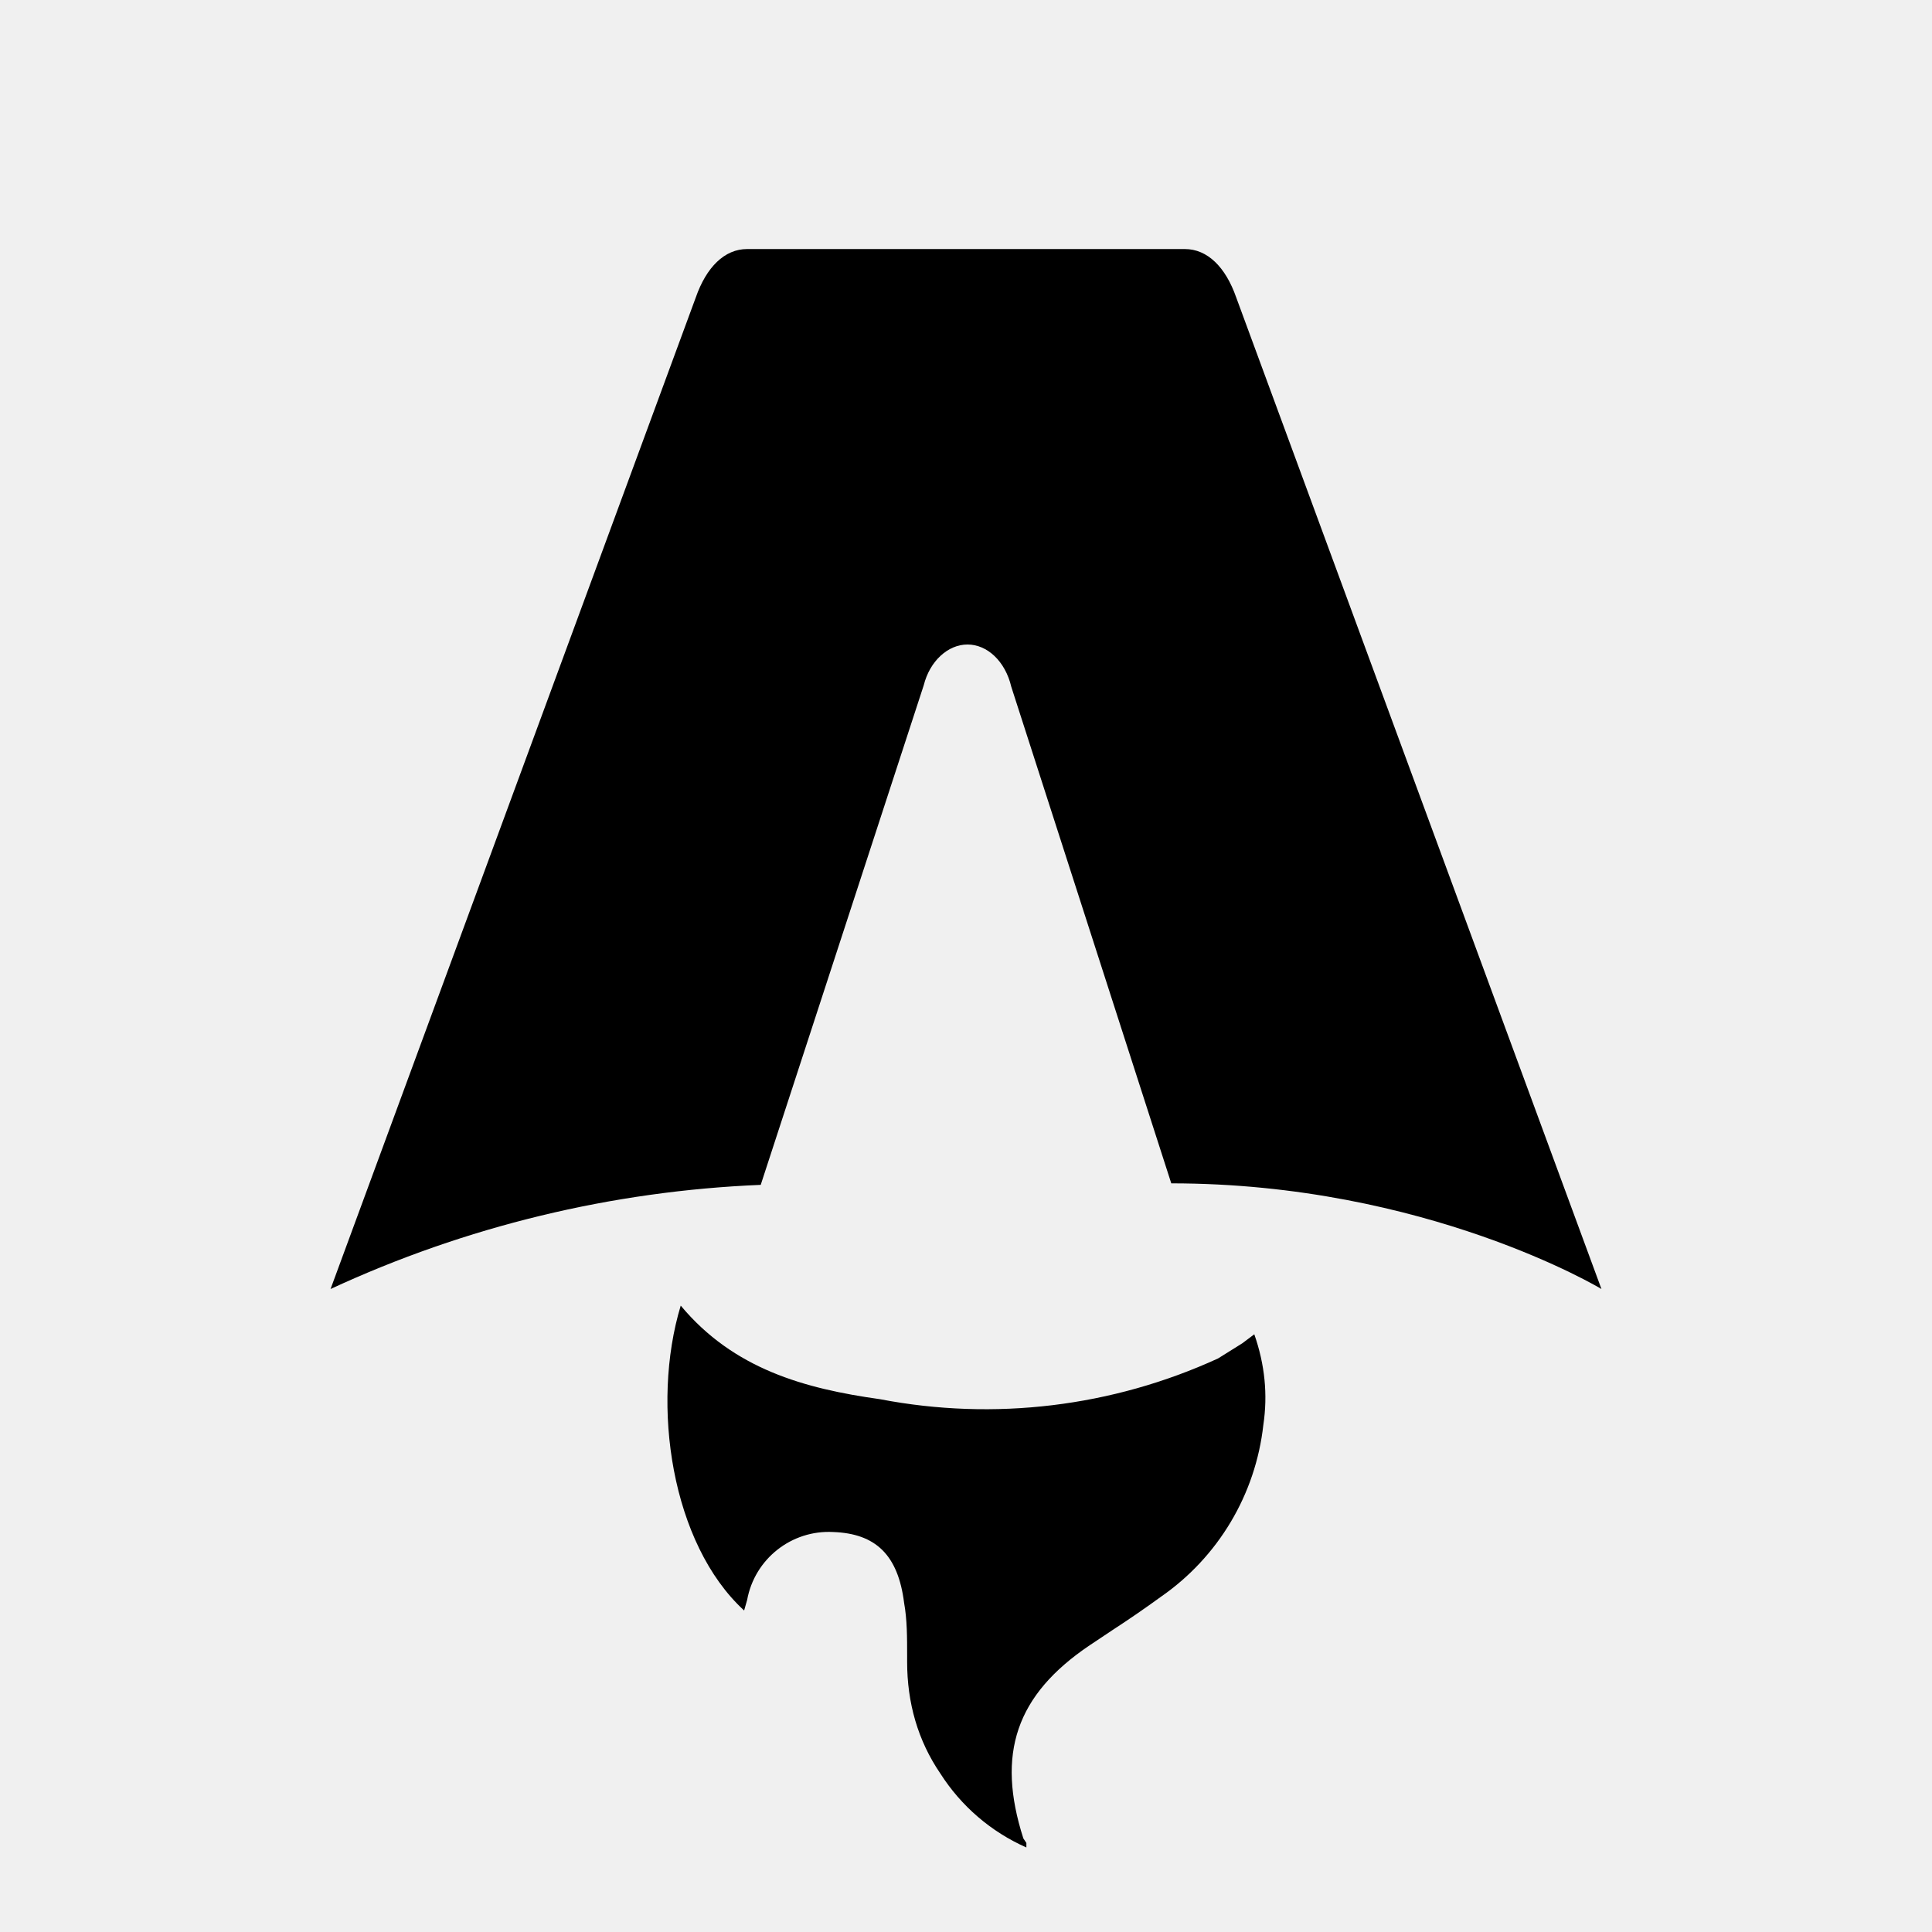
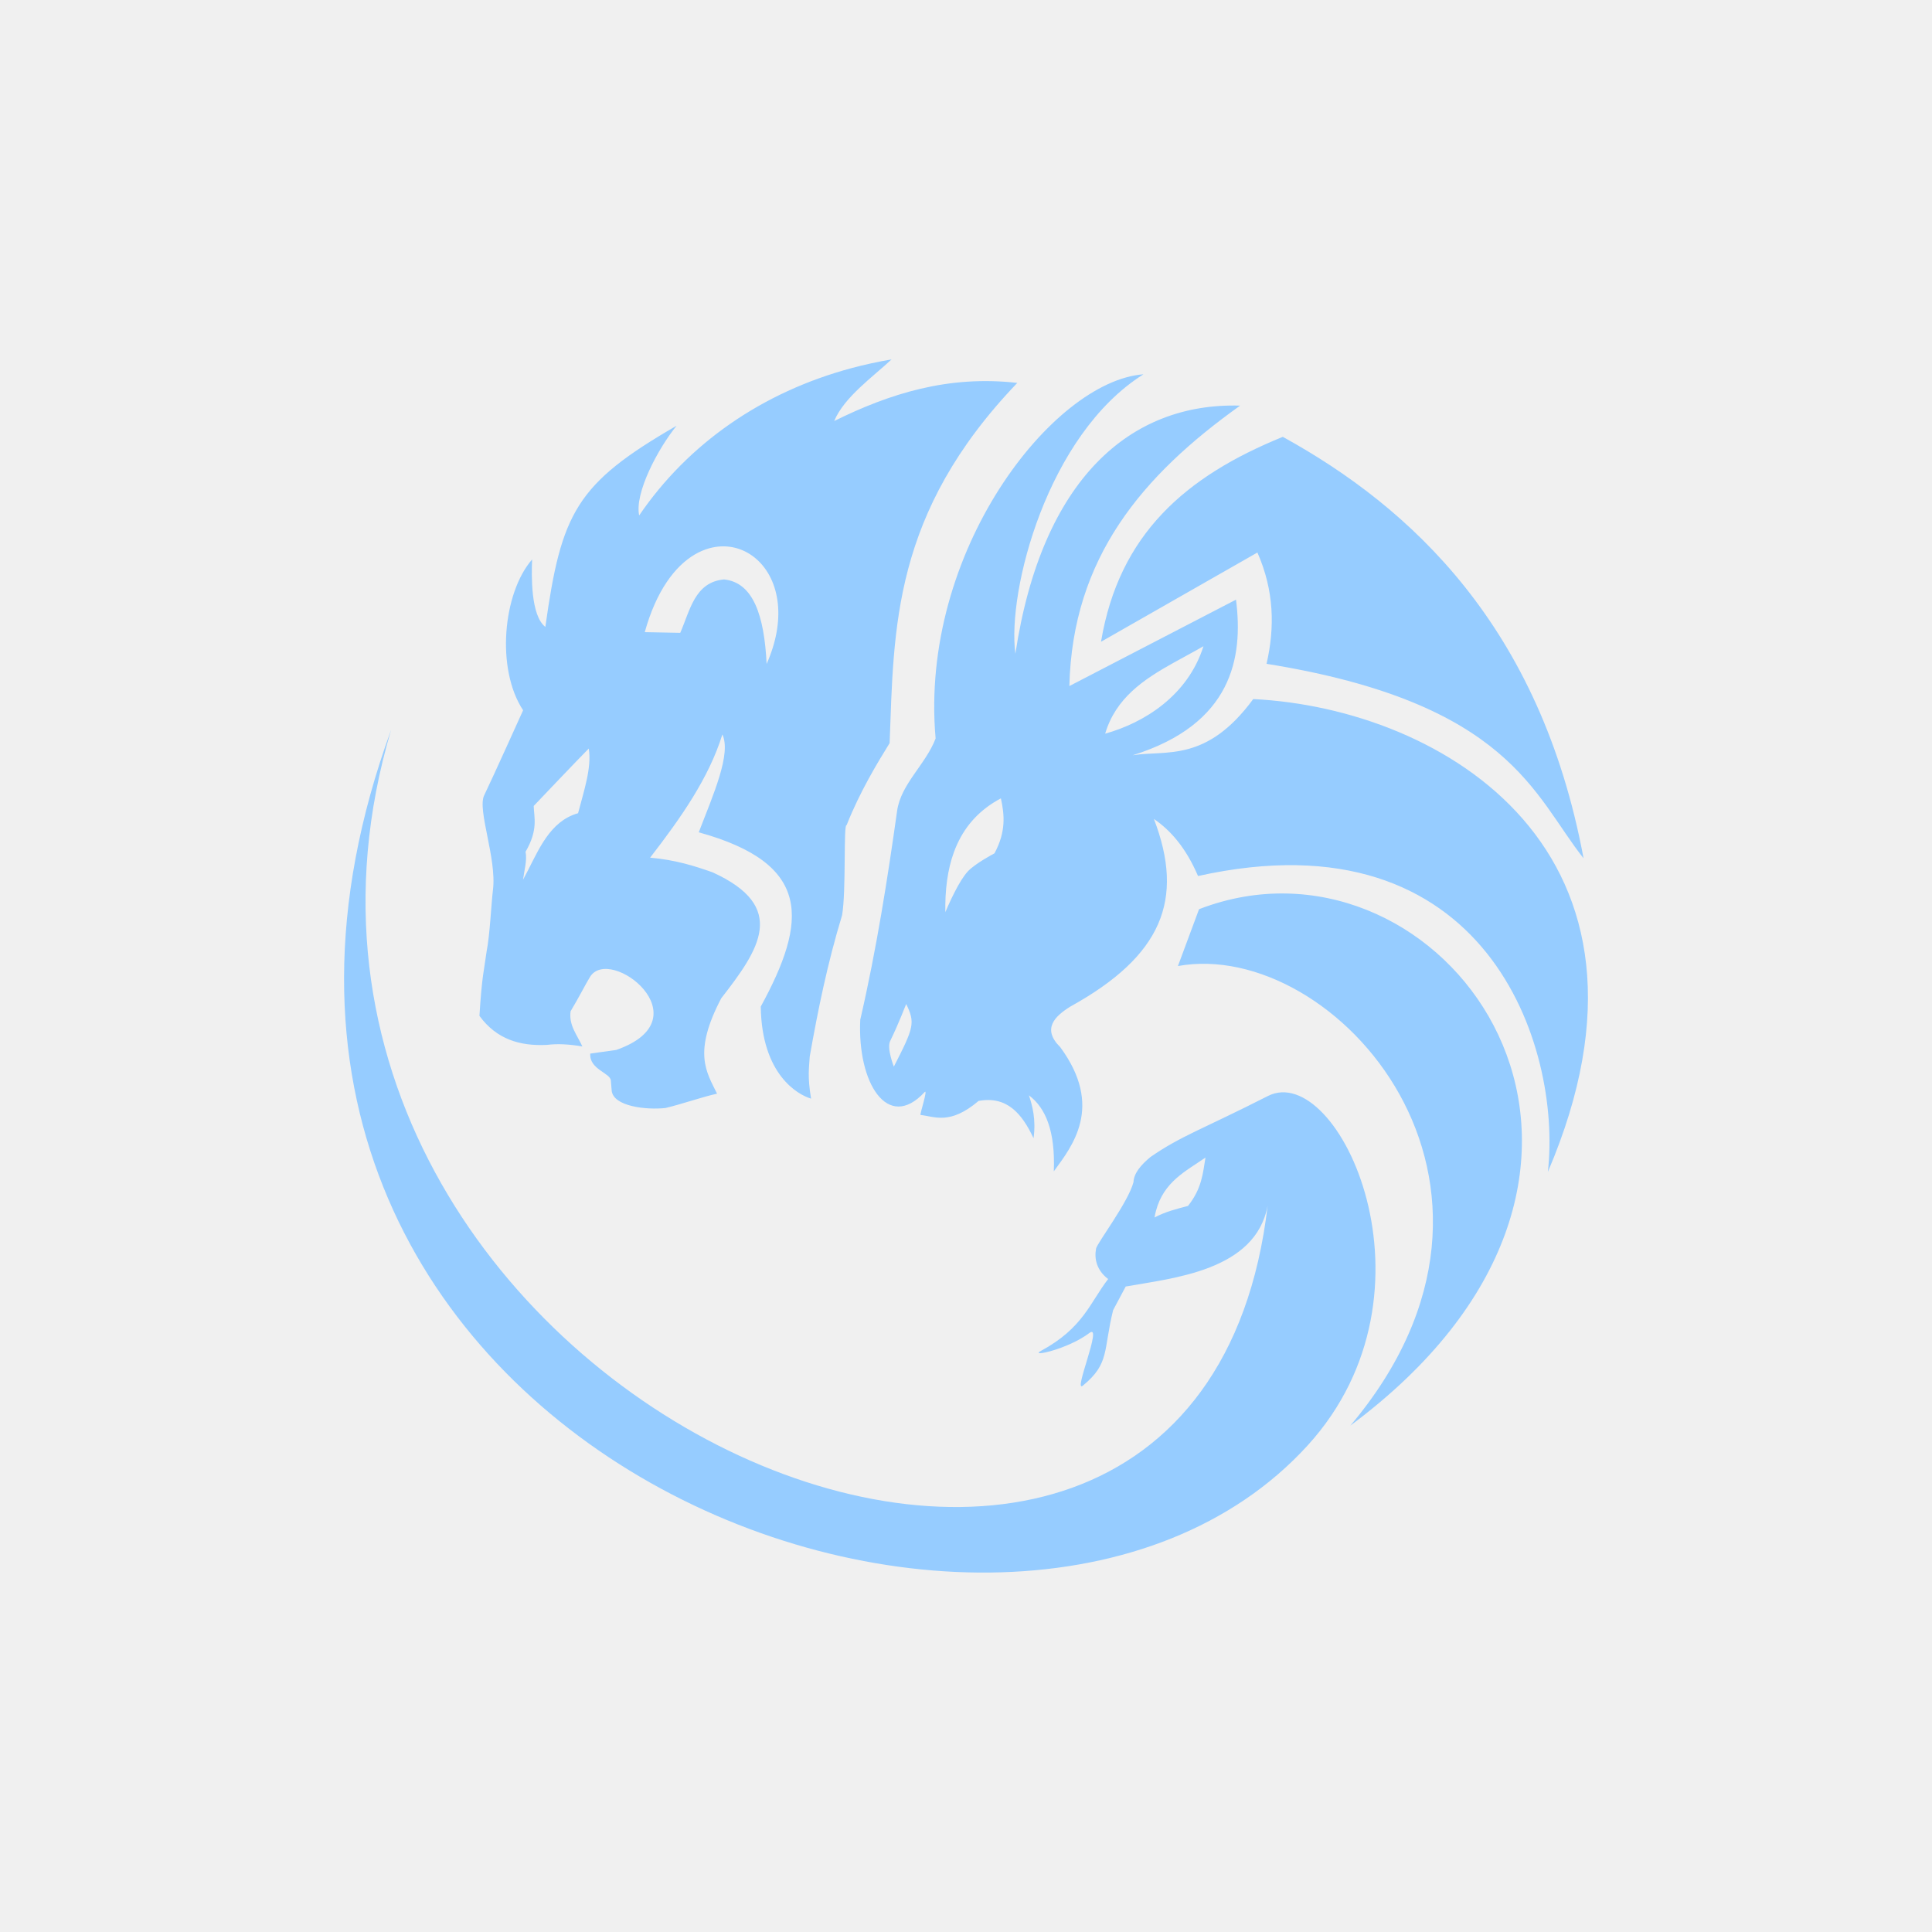
- <svg xmlns="http://www.w3.org/2000/svg" fill="none" viewBox="0 0 128 128">
-   <path d="M50.4 78.5a75.1 75.1 0 0 0-28.5 6.9l24.2-65.7c.7-2 1.9-3.2 3.4-3.2h29c1.5 0 2.7 1.2 3.4 3.2l24.2 65.7s-11.6-7-28.5-7L67 45.5c-.4-1.7-1.6-2.8-2.9-2.8-1.3 0-2.5 1.1-2.9 2.7L50.4 78.5Zm-1.1 28.2Zm-4.2-20.2c-2 6.6-.6 15.8 4.2 20.2a17.5 17.5 0 0 1 .2-.7 5.5 5.5 0 0 1 5.7-4.5c2.8.1 4.3 1.5 4.7 4.7.2 1.1.2 2.3.2 3.5v.4c0 2.7.7 5.2 2.2 7.4a13 13 0 0 0 5.7 4.9v-.3l-.2-.3c-1.8-5.6-.5-9.5 4.4-12.8l1.5-1a73 73 0 0 0 3.2-2.2 16 16 0 0 0 6.8-11.4c.3-2 .1-4-.6-6l-.8.6-1.6 1a37 37 0 0 1-22.4 2.7c-5-.7-9.7-2-13.2-6.2Z" />
-   <style>
-         path { fill: #000; }
-         @media (prefers-color-scheme: dark) {
-             path { fill: #FFF; }
-         }
-     </style>
+ <svg xmlns="http://www.w3.org/2000/svg" version="1.1" width="512" height="512" viewBox="0 0 512 512" id="svg1" xml:space="preserve">
+   <defs id="defs1" />
+   <g id="layer3" style="display:none">
+     <path id="path6" style="display:inline;opacity:0.5;fill:#000000;stroke:#000000" d="m 228.557,68.51 c -28.839,7.103 -37.531,10.224 -55.002,31.982 -1.766,-4.149 -1.692,-9.22 0.23,-15.213 -12.218,7.806 -19.119,18.397 -18.439,32.959 0,0 -18.667,13.034 -22.677,15.648 -4.01,2.614 -6.342,17.968 -12.073,25.289 -2.392,3.056 -7.477,10.825 -10.885,14.609 -3.301,4.17 -4.862,5.438 -11.525,15.213 0.8,8.58 5.75,13.838 12.678,17.516 2.919,1.281 5.838,3.252 8.758,5.762 0.417,-3.814 -0.274,-7.418 2.33,-10.686 4.302,-2.308 7.721,-4.517 10.086,-5.76 9.915,-5.21 22.822,27.94 -4.35,22.439 l -7.145,-2.996 c -2.668,3.795 2.153,7.874 1.152,9.91 l -1.289,2.627 c -2.086,4.247 5.761,10.208 10.971,12.584 4.8,1.506 11.074,2.762 15.211,4.15 0.585,-7.107 -0.015,-14.024 15.443,-23.51 17.042,-6.645 30.793,-13.019 16.824,-33.189 -3.64,-4.379 -7.535,-8.759 -13.598,-13.139 13.669,-5.384 26.849,-11.258 36.877,-20.283 -0.59,6.225 -11.295,13.799 -20.744,21.205 24.064,25.122 14.104,38.851 -10.602,53.473 -10.05,17.375 -3.882,27.944 -1.152,30.885 2.438,-6.256 4.134,-8.056 5.992,-10.832 9.095,-10.541 18.578,-20.953 29.502,-30.885 4.661,-5.355 14.259,-23.206 14.752,-22.127 8.41,-6.488 17.252,-11.151 23.279,-14.291 18.487,-28.509 35.347,-57.727 86.662,-71.91 -16.292,-12.418 -33.965,-16.556 -52.09,-17.979 6.149,-4.565 13.642,-5.764 20.973,-7.375 -30.09,-11.696 -58.183,-10.426 -84.586,1.844 2.315,-5.745 7.213,-10.95 14.436,-17.922 z m -6.244,36.201 c 12.749,0.081 19.533,12.452 13.49,25.197 -1.088,2.294 -2.59,4.601 -4.549,6.85 -1.959,2.249 -4.374,4.439 -7.283,6.504 6.672,-12.548 8.95,-22.622 1.975,-27.822 -7.829,-3.757 -13.297,2.73 -19.143,6.906 l -8.879,-5.525 c 9.13,-8.715 17.604,-12.152 24.389,-12.109 z m -56.133,33.119 c -2.015,5.202 -7.544,9.934 -12.447,14.75 -0.586,-0.156 -1.165,-0.274 -1.738,-0.357 -4.015,-0.581 -7.743,0.549 -11.303,2.324 -3.784,1.887 -7.378,4.502 -10.928,6.562 1.746,-2.202 4.01,-4.301 4.84,-6.686 6.569,-3.612 7.356,-7.456 8.988,-10.371 6.353,-1.753 14.347,-4.043 22.588,-6.223 z" />
+     <path id="path5" style="display:inline;opacity:0.5;fill:#000000;stroke:#000000" d="m 347.346,118.627 c -36.709,1.468 -76.885,30.074 -95.643,70.393 -7.238,5.879 -17.654,7.353 -23.264,14.539 -13.718,17.57 -29.061,36.609 -45.559,54.283 -11.423,17.718 -10.855,37.123 6.504,31.727 1.83,-0.569 -5.366,5.809 -4.969,5.94 3.783,2.735 6.718,7.9 19.143,5.63 9.11,3.23 10.446,10.995 9.682,19.984 3.876,-4.974 5.147,-9.708 5.828,-13.199 2.752,6.432 1.695,14.77 -5.492,26.172 9.393,-4.16 25.37,-10.244 22.617,-34.896 -2.319,-8.458 3.711,-9.812 9.621,-10.041 35.084,0.67 51.113,-11.777 55.646,-40.363 2.923,6.124 4.446,13.649 3.232,23.91 94.395,29.769 76.102,108.934 51.051,142.814 92.446,-65.272 47.791,-150.478 -5.494,-184.818 -24.229,10.607 -33.625,0.211 -44.266,-3.879 33.991,7.611 48.353,-9.767 55.898,-27.787 l -62.684,-0.646 c 25.527,-63.756 94.486,-52.647 128.275,-31.018 -7.798,-20.816 -68.906,-57.953 -132.475,-6.139 17.677,-21.593 40.206,-37.964 76.898,-39.098 -7.796,-2.741 -16.081,-3.847 -24.553,-3.508 z m 18.102,41.336 c -21.948,1.04 -37.165,12.702 -49.689,28.701 l 60.201,0.303 c -1.515,13.885 -7.507,24.671 -15.963,33.75 63.959,52.028 55.34,82.969 59.281,109.295 25.672,-75.309 3.675,-125.281 -29.49,-169.316 -8.961,-2.247 -17.024,-3.079 -24.34,-2.732 z m -32.219,46.904 c 3.813,0.056 7.653,0.211 11.453,0.211 -12.807,11.722 -30.059,12.252 -43.084,8.887 9.015,-8.537 20.193,-9.266 31.631,-9.098 z m -72.635,10.395 c -1.698,5.381 -4.068,10.527 -11.033,14.846 0,0 -1.847,-0.075 -4.125,-0.012 -2.277,0.063 -4.985,0.263 -6.709,0.814 -0.995,0.318 -2.13,0.835 -3.307,1.459 -1.177,0.624 -2.394,1.354 -3.559,2.096 -3.424,2.182 -6.375,4.469 -6.375,4.469 3.559,-6.412 7.677,-11.906 12.568,-15.984 0.768,-0.64 1.556,-1.246 2.363,-1.814 5.65,-3.981 12.278,-6.159 20.176,-5.873 z m -61.789,43.732 c -0.545,6.913 -1.504,7.969 -14.043,16.049 2e-4,-0.001 0.948,-6.5 3.211,-8.023 5.809,-3.91 10.658,-7.985 10.832,-8.025 z m 100.639,21.484 -15.619,12.926 c 50.178,17.98 72.892,114.368 -26.658,150.26 146.293,-3.899 128.559,-149.743 42.277,-163.186 z" />
+     <path id="path17" style="opacity:0.5;fill:#000000;stroke:#000000;stroke-width:0;stroke-dasharray:none" d="M 101.95,271.271 C 94.321,270.648 84.287,275.397 84.048,285.07 80.324,435.773 299.299,509.064 313.802,356.683 258.637,462.773 140.534,391.701 112.776,322.541 99.138,311.838 98.592,304.819 97.474,297.005 c 5.819,21.315 38.355,29.905 54.082,31.33 l 4.85,7.461 c 4.489,13.155 2.625,17.528 12.176,24.092 3.696,2.54 -8.586,-20.319 -3.662,-17.227 7.706,4.841 20.762,6.349 16.543,4.521 -14.685,-6.36 -17.625,-14.586 -24.311,-21.83 3.593,-3.262 4.039,-7.179 3.111,-10.443 -0.502,-1.767 -11.987,-14.417 -14.301,-20.887 -0.396,-2.993 -2.986,-5.499 -6.342,-7.834 -10.509,-5.997 -22.689,-13.694 -37.67,-14.918 z m 19.463,16.693 c 6.899,3.948 14.516,6.764 17.928,16.191 0.248,0.685 0.474,1.404 0.676,2.162 -3.863,-1.618 -7.516,-2.182 -11.41,-2.852 -5.121,-5.394 -5.885,-10.425 -7.193,-15.502 z" />
+   </g>
+   <g id="g22" style="display:none">
+     <path id="path20" style="display:inline;opacity:0.5;fill:#000000;stroke:#000000" d="m 228.557,68.51 c -28.839,7.103 -37.531,10.224 -55.002,31.982 -1.766,-4.149 -1.692,-9.22 0.23,-15.213 -12.218,7.806 -19.119,18.397 -18.439,32.959 0,0 -18.667,13.034 -22.677,15.648 -4.01,2.614 -6.342,17.968 -12.073,25.289 -2.392,3.056 -7.477,10.825 -10.885,14.609 -3.301,4.17 -4.862,5.438 -11.525,15.213 0.8,8.58 5.75,13.838 12.678,17.516 2.919,1.281 5.838,3.252 8.758,5.762 0.417,-3.814 -0.274,-7.418 2.33,-10.686 4.302,-2.308 7.721,-4.517 10.086,-5.76 9.915,-5.21 22.822,27.94 -4.35,22.439 l -7.145,-2.996 c -2.668,3.795 2.153,7.874 1.152,9.91 l -1.289,2.627 c -2.086,4.247 5.761,10.208 10.971,12.584 4.8,1.506 11.074,2.762 15.211,4.15 0.585,-7.107 -0.015,-14.024 15.443,-23.51 17.042,-6.645 30.793,-13.019 16.824,-33.189 -3.64,-4.379 -7.535,-8.759 -13.598,-13.139 13.669,-5.384 26.849,-11.258 36.877,-20.283 -0.59,6.225 -11.295,13.799 -20.744,21.205 24.064,25.122 14.104,38.851 -10.602,53.473 -10.05,17.375 -3.882,27.944 -1.152,30.885 2.438,-6.256 4.134,-8.056 5.992,-10.832 9.095,-10.541 18.578,-20.953 29.502,-30.885 4.661,-5.355 14.259,-23.206 14.752,-22.127 8.41,-6.488 17.252,-11.151 23.279,-14.291 18.487,-28.509 35.347,-57.727 86.662,-71.91 -16.292,-12.418 -33.965,-16.556 -52.09,-17.979 6.149,-4.565 13.642,-5.764 20.973,-7.375 -30.09,-11.696 -58.183,-10.426 -84.586,1.844 2.315,-5.745 7.213,-10.95 14.436,-17.922 z m -6.244,36.201 c 12.749,0.081 19.533,12.452 13.49,25.197 -1.088,2.294 -2.59,4.601 -4.549,6.85 -1.959,2.249 -4.374,4.439 -7.283,6.504 6.672,-12.548 8.95,-22.622 1.975,-27.822 -7.829,-3.757 -13.297,2.73 -19.143,6.906 l -8.879,-5.525 c 9.13,-8.715 17.604,-12.152 24.389,-12.109 z m -56.133,33.119 c -2.015,5.202 -7.544,9.934 -12.447,14.75 -0.586,-0.156 -1.165,-0.274 -1.738,-0.357 -4.015,-0.581 -7.743,0.549 -11.303,2.324 -3.784,1.887 -7.378,4.502 -10.928,6.562 1.746,-2.202 4.01,-4.301 4.84,-6.686 6.569,-3.612 7.356,-7.456 8.988,-10.371 6.353,-1.753 14.347,-4.043 22.588,-6.223 z" />
+     <path id="path21" style="display:inline;opacity:0.5;fill:#000000;stroke:#000000" d="m 347.346,118.627 c -36.709,1.468 -76.885,30.074 -95.643,70.393 -7.238,5.879 -17.654,7.353 -23.264,14.539 -13.718,17.57 -29.061,36.609 -45.559,54.283 -11.423,17.718 -10.855,37.123 6.504,31.727 1.83,-0.569 -5.366,5.809 -4.969,5.94 3.783,2.735 6.718,7.9 19.143,5.63 9.11,3.23 10.446,10.995 9.682,19.984 3.876,-4.974 5.147,-9.708 5.828,-13.199 2.752,6.432 1.695,14.77 -5.492,26.172 9.393,-4.16 25.37,-10.244 22.617,-34.896 -2.319,-8.458 3.711,-9.812 9.621,-10.041 35.084,0.67 51.113,-11.777 55.646,-40.363 2.923,6.124 4.446,13.649 3.232,23.91 94.395,29.769 76.102,108.934 51.051,142.814 92.446,-65.272 47.791,-150.478 -5.494,-184.818 -24.229,10.607 -33.625,0.211 -44.266,-3.879 33.991,7.611 48.353,-9.767 55.898,-27.787 l -62.684,-0.646 c 25.527,-63.756 94.486,-52.647 128.275,-31.018 -7.798,-20.816 -68.906,-57.953 -132.475,-6.139 17.677,-21.593 40.206,-37.964 76.898,-39.098 -7.796,-2.741 -16.081,-3.847 -24.553,-3.508 z m 18.102,41.336 c -21.948,1.04 -37.165,12.702 -49.689,28.701 l 60.201,0.303 c -1.515,13.885 -7.507,24.671 -15.963,33.75 63.959,52.028 55.34,82.969 59.281,109.295 25.672,-75.309 3.675,-125.281 -29.49,-169.316 -8.961,-2.247 -17.024,-3.079 -24.34,-2.732 z m -32.219,46.904 c 3.813,0.056 7.653,0.211 11.453,0.211 -12.807,11.722 -30.059,12.252 -43.084,8.887 9.015,-8.537 20.193,-9.266 31.631,-9.098 z m -72.635,10.395 c -1.698,5.381 -4.068,10.527 -11.033,14.846 0,0 -1.847,-0.075 -4.125,-0.012 -2.277,0.063 -4.985,0.263 -6.709,0.814 -0.995,0.318 -2.13,0.835 -3.307,1.459 -1.177,0.624 -2.394,1.354 -3.559,2.096 -3.424,2.182 -6.375,4.469 -6.375,4.469 3.559,-6.412 7.677,-11.906 12.568,-15.984 0.768,-0.64 1.556,-1.246 2.363,-1.814 5.65,-3.981 12.278,-6.159 20.176,-5.873 z m -61.789,43.732 c -0.545,6.913 -1.504,7.969 -14.043,16.049 2e-4,-0.001 0.948,-6.5 3.211,-8.023 5.809,-3.91 10.658,-7.985 10.832,-8.025 z m 100.639,21.484 -15.619,12.926 c 50.178,17.98 72.892,114.368 -26.658,150.26 146.293,-3.899 128.559,-149.743 42.277,-163.186 z" />
+     <path id="path22" style="opacity:0.5;fill:#000000;stroke:#000000;stroke-width:0;stroke-dasharray:none" d="M 101.95,271.271 C 94.321,270.648 84.287,275.397 84.048,285.07 80.324,435.773 299.299,509.064 313.802,356.683 258.637,462.773 140.534,391.701 112.776,322.541 99.138,311.838 98.592,304.819 97.474,297.005 c 5.819,21.315 38.355,29.905 54.082,31.33 l 4.85,7.461 c 4.489,13.155 2.625,17.528 12.176,24.092 3.696,2.54 -8.586,-20.319 -3.662,-17.227 7.706,4.841 20.762,6.349 16.543,4.521 -14.685,-6.36 -17.625,-14.586 -24.311,-21.83 3.593,-3.262 4.039,-7.179 3.111,-10.443 -0.502,-1.767 -11.987,-14.417 -14.301,-20.887 -0.396,-2.993 -2.986,-5.499 -6.342,-7.834 -10.509,-5.997 -22.689,-13.694 -37.67,-14.918 z m 19.463,16.693 c 6.899,3.948 14.516,6.764 17.928,16.191 0.248,0.685 0.474,1.404 0.676,2.162 -3.863,-1.618 -7.516,-2.182 -11.41,-2.852 -5.121,-5.394 -5.885,-10.425 -7.193,-15.502 z" />
+   </g>
+   <g id="layer4" style="fill:#0b1326;fill-opacity:1">
+     <path id="path19" style="display:inline;opacity:1;fill:#96ccff;fill-opacity:1;stroke:#96ccff;stroke-width:0;stroke-dasharray:none;stroke-opacity:1" d="m 236.271,95.249 c -3.579,0.603 -7.077,1.363 -10.488,2.274 -23.882,6.375 -43.493,20.139 -56.396,39.071 -1.266,-5.921 4.978,-17.69 9.918,-23.771 -26.662,15.406 -30.547,23.04 -34.781,53.313 -3.925,-3.021 -3.671,-13.754 -3.508,-17.879 -7.761,8.917 -9.618,29.037 -2.387,39.973 0,0 -8.417,18.664 -10.312,22.53 -1.894,3.866 3.376,16.802 2.32,25.097 -0.441,3.462 -0.792,11.806 -1.682,16.299 -0.63,4.742 -1.25,6.438 -1.897,17.058 4.569,6.26 10.813,8.043 17.858,7.694 2.845,-0.355 6.009,-0.177 9.42,0.417 -1.434,-3.138 -3.629,-5.604 -3.122,-9.327 2.261,-3.764 3.885,-7.044 5.14,-9.093 5.26,-8.59 30.497,11.075 6.974,19.338 l -6.9,0.973 c -0.313,4.16 5.29,5.093 5.455,7.126 l 0.213,2.623 c 0.344,4.242 9.15,5.232 14.269,4.668 4.401,-1.047 9.828,-2.966 13.663,-3.798 -2.82,-5.759 -6.47,-10.824 1.103,-25.271 10.105,-12.981 17.794,-24.238 -2.286,-33.387 -4.829,-1.707 -9.855,-3.296 -16.555,-3.888 8.08,-10.454 15.556,-21.061 19.146,-32.651 2.411,5.08 -2.371,15.861 -6.26,25.934 30.158,8.325 28.786,23.516 16.434,46.188 0.237,18.05 9.87,23.375 13.333,24.389 -0.997,-5.956 -0.517,-8.127 -0.36,-11.128 2.172,-12.331 4.704,-24.741 8.569,-37.443 1.134,-6.284 0.329,-24.494 1.206,-23.887 3.509,-8.885 8.19,-16.556 11.401,-21.758 1.153,-30.536 0.723,-60.872 33.832,-95.459 -18.304,-2.091 -33.862,2.852 -48.518,10.1 2.648,-6.358 10.276,-11.705 15.197,-16.325 z m 11.677,100.458 c -2.639,6.904 -9.204,12.045 -10.208,19.201 -2.453,17.499 -5.441,36.651 -9.761,55.323 -0.819,16.69 7.26,29.787 17.038,19.202 1.011,-1.094 -1.285,5.837 -1.07,6.044 l 9e-4,9.1e-4 c 6.7e-4,4.2e-4 0.002,0.002 0.004,0.004 l 9.1e-4,-2.3e-4 9e-4,-2.4e-4 9e-4,-2.2e-4 c 9.1e-4,-2.9e-4 0.004,-6e-4 0.005,-6.8e-4 3.681,0.378 7.743,2.761 15.372,-3.722 7.534,-1.393 11.529,3.408 14.568,9.882 0.689,-4.951 -0.316,-8.703 -1.232,-11.37 4.439,3.325 7.018,9.465 6.603,20.142 4.799,-6.579 13.356,-17.086 1.695,-32.918 -4.944,-4.887 -1.341,-8.209 2.626,-10.708 24.35,-13.446 30.421,-28.343 22.203,-49.764 4.434,3.045 8.462,7.607 11.696,15.132 76.6,-16.977 96.475,45.236 92.706,78.424 36.259,-84.773 -27.888,-122.86 -78.078,-125.315 -12.429,16.885 -23,13.472 -31.926,14.882 26.351,-8.247 29.323,-25.868 27.361,-41.23 l -44.159,22.893 c 0.802,-34.039 19.376,-55.856 45.25,-74.313 -29.047,-0.861 -52.549,19.395 -59.559,65.752 -2.222,-16.59 8.457,-58.06 33.939,-74.051 -23.975,1.749 -59.456,46.95 -55.077,96.512 z m 92.012,-79.94 c -25.803,10.487 -43.42,25.812 -48.18,54.307 l 41.447,-23.652 c 4.463,10.132 4.626,19.911 2.42,29.496 64.528,10.367 70.873,35.025 84.013,51.536 -11.451,-61.439 -45.763,-92.994 -79.699,-111.686 z m -150.46,29.197 c 8.134,-1.316 15.671,4.873 16.657,15.232 0.216,2.273 0.117,4.746 -0.36,7.385 -0.477,2.639 -1.335,5.443 -2.632,8.378 -0.624,-12.766 -3.504,-21.597 -11.287,-22.402 -7.778,0.703 -9.013,8.234 -11.606,14.152 l -9.405,-0.182 c 3.039,-10.936 8.005,-17.494 13.266,-20.585 1.236,-0.726 2.487,-1.259 3.734,-1.615 0.546,-0.155 1.091,-0.276 1.633,-0.364 z m -33.48,53.413 c 0.839,4.946 -1.253,11.148 -2.822,17.127 -0.524,0.149 -1.025,0.322 -1.506,0.522 -3.369,1.4 -5.729,3.992 -7.662,7.002 -2.054,3.2 -3.627,6.874 -5.42,10.101 0.335,-2.505 1.12,-5.169 0.662,-7.393 3.411,-5.815 2.248,-9.147 2.167,-12.15 4.1,-4.28 9.219,-9.729 14.582,-15.208 z m 162.914,-27.124 c -4.146,13.123 -15.78,20.324 -26.055,23.176 2.805,-9.433 10.191,-14.363 18.11,-18.781 2.64,-1.473 5.337,-2.889 7.946,-4.395 z m -53.69,40.319 c 0.967,4.367 1.381,8.838 -1.689,14.564 0,0 -1.299,0.682 -2.838,1.628 -1.538,0.946 -3.318,2.156 -4.284,3.218 -0.557,0.613 -1.13,1.416 -1.691,2.311 -0.561,0.895 -1.106,1.88 -1.611,2.85 -1.486,2.855 -2.607,5.594 -2.607,5.594 -0.098,-5.812 0.551,-11.215 2.293,-15.953 0.273,-0.744 0.574,-1.473 0.903,-2.184 2.301,-4.973 5.988,-9.094 11.523,-12.027 z m 64.442,26.066 c -1.951,0.334 -3.908,0.768 -5.865,1.306 -2.021,0.555 -4.042,1.221 -6.06,2.001 l -5.598,15.065 c 41.573,-7.545 99.813,57.691 45.698,121.786 C 445.315,312.813 390.165,227.277 329.686,237.636 Z M 103.651,193.411 c -68.416,187.553 163.262,277.085 242.908,189.622 37.156,-40.803 8.061,-102.03 -10.531,-92.588 -17.551,8.914 -23.05,10.566 -31.151,16.177 -2.504,2.088 -4.388,4.26 -4.494,6.665 -1.388,5.301 -9.635,16.151 -9.911,17.59 -0.51,2.658 0.117,5.739 3.198,8.081 -4.809,6.22 -6.572,12.96 -17.798,19.035 -3.226,1.745 7.043,-0.359 12.829,-4.741 3.697,-2.8 -4.47,16.215 -1.71,13.94 7.133,-5.879 5.345,-9.224 7.997,-19.988 l 3.337,-6.265 c 12.397,-2.225 34.475,-4.142 37.618,-21.483 C 316.614,484.844 51.485,369.235 103.651,193.411 Z m 136.508,72.67 c 2.366,4.962 2.127,6.067 -3.279,16.583 -2.4e-4,-6.4e-4 -1.926,-4.836 -0.976,-6.779 2.438,-4.986 4.151,-9.708 4.254,-9.805 z m 79.308,40.684 c -0.687,4.125 -0.943,8.177 -4.637,12.819 -3.048,0.802 -5.912,1.504 -8.869,3.058 0.107,-0.616 0.237,-1.204 0.386,-1.766 2.055,-7.728 7.913,-10.496 13.119,-14.112 z" />
+   </g>
</svg>
